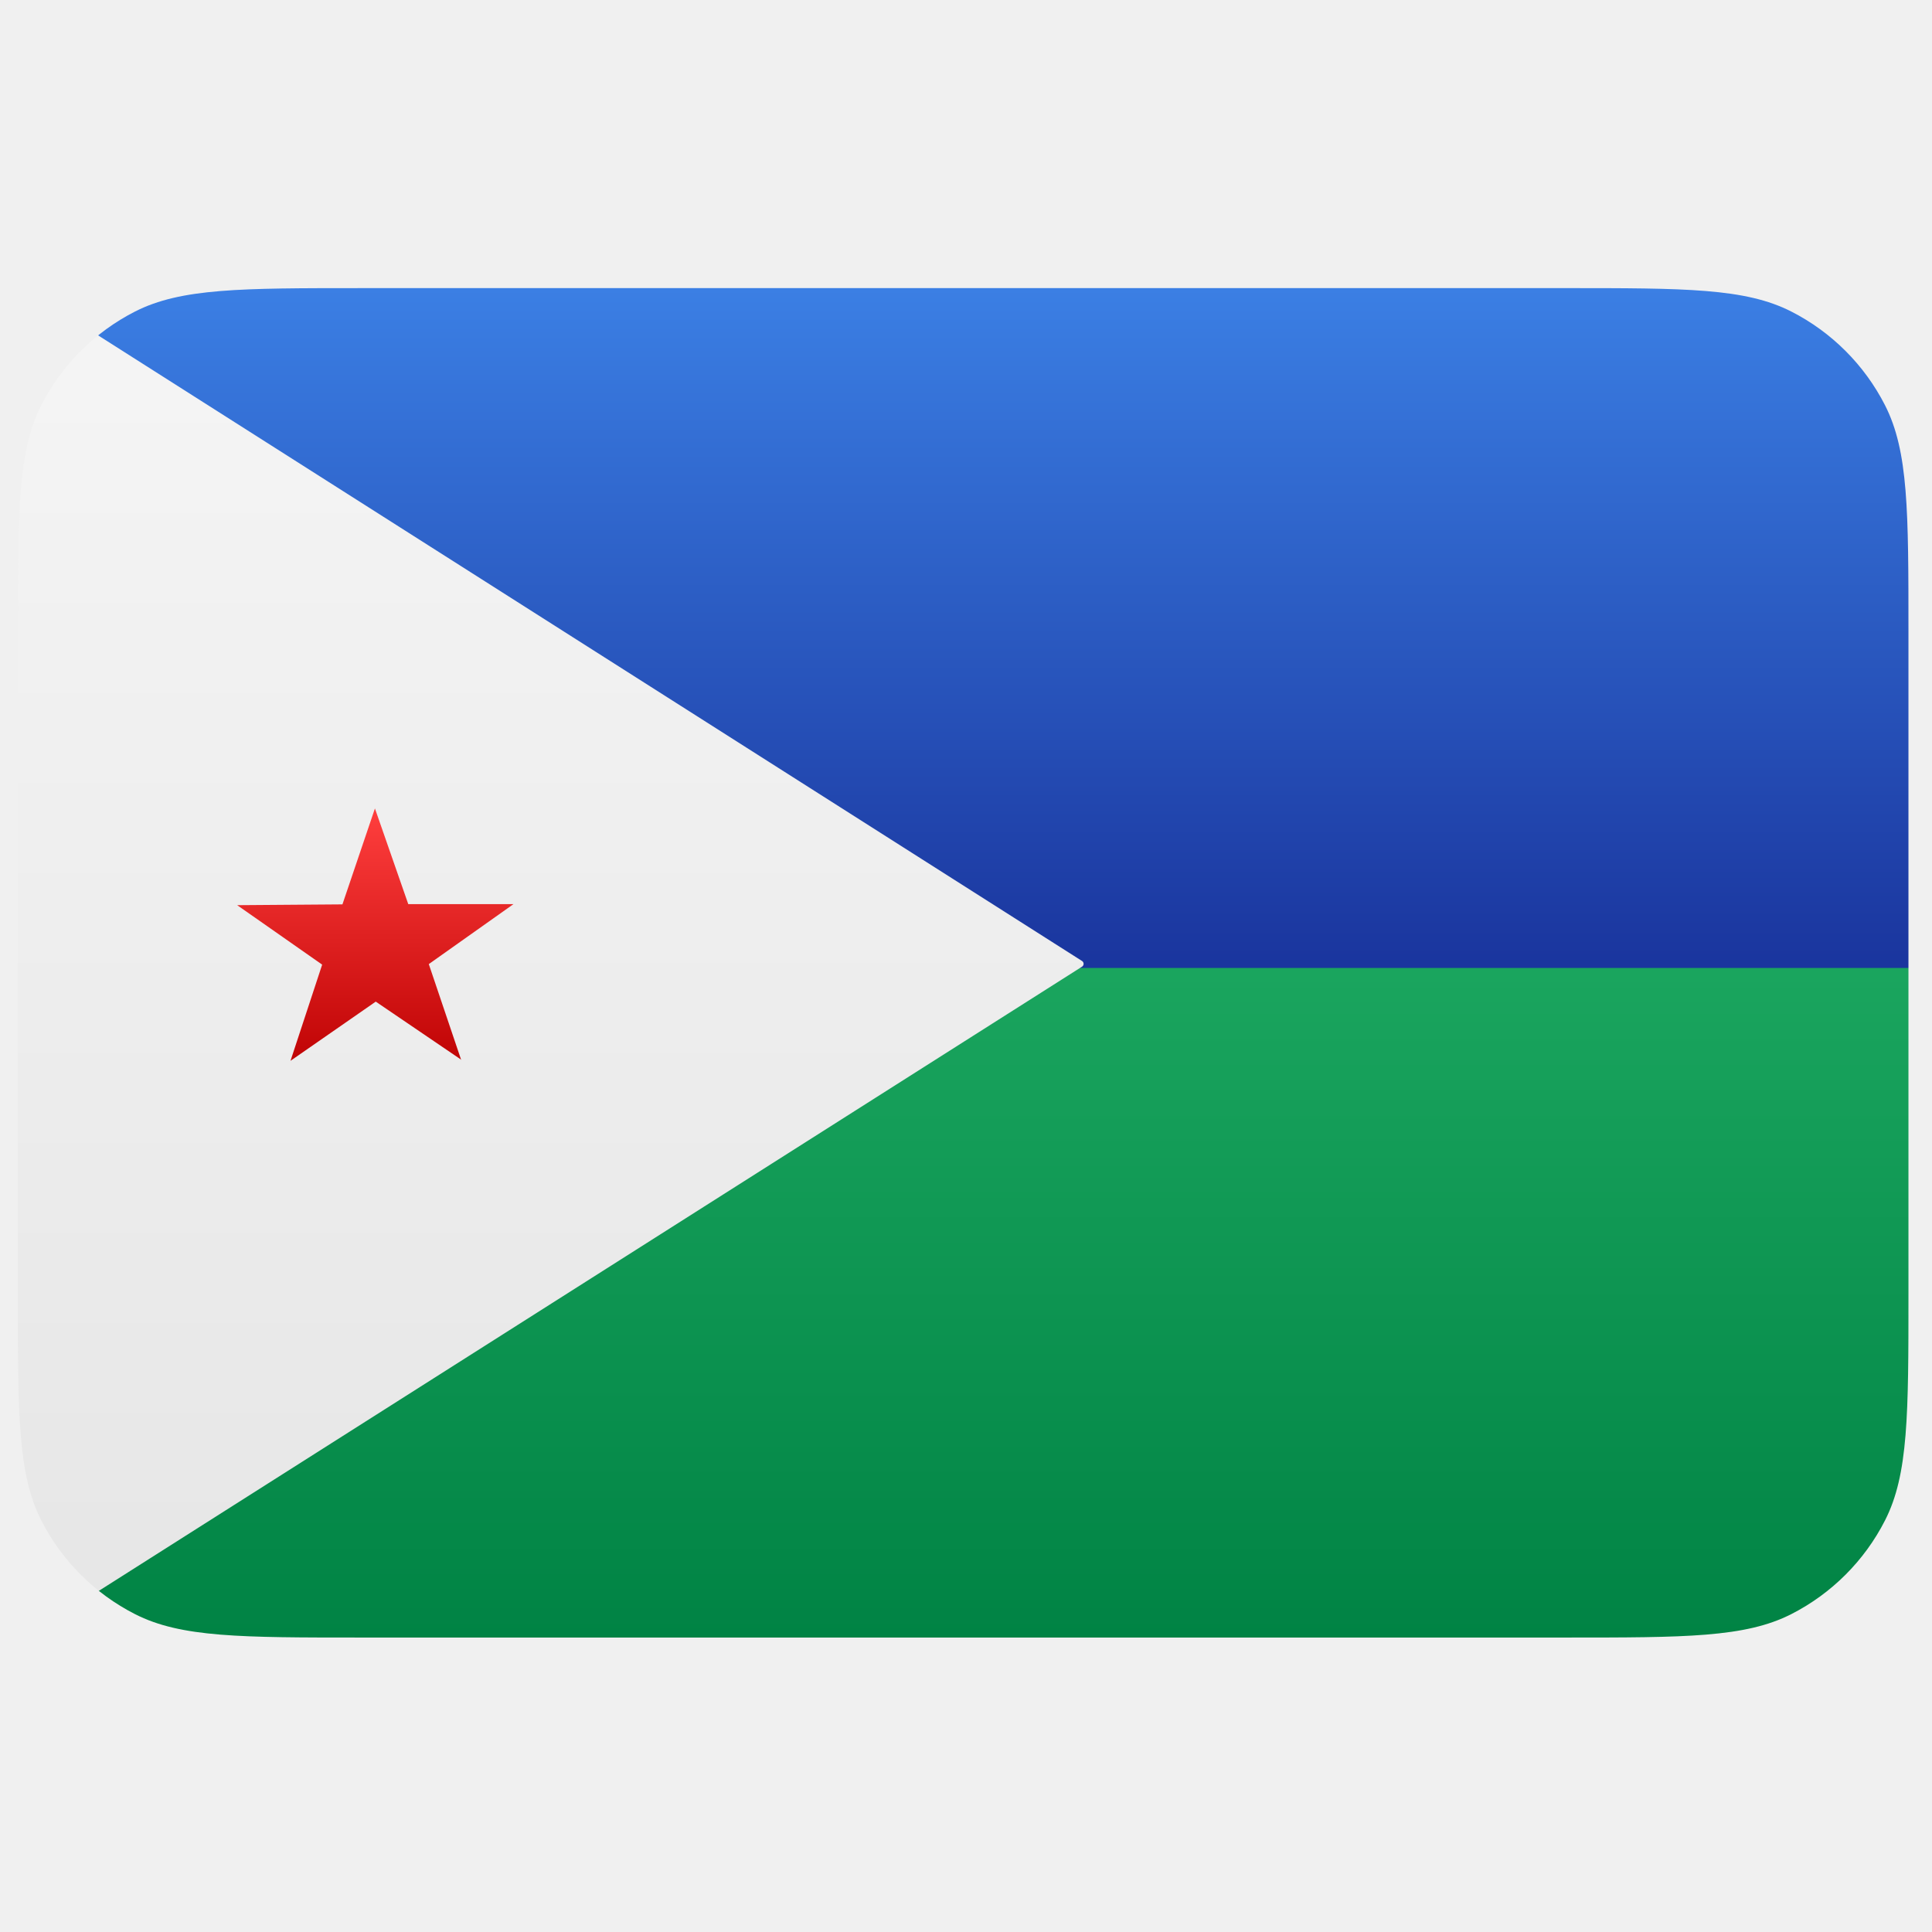
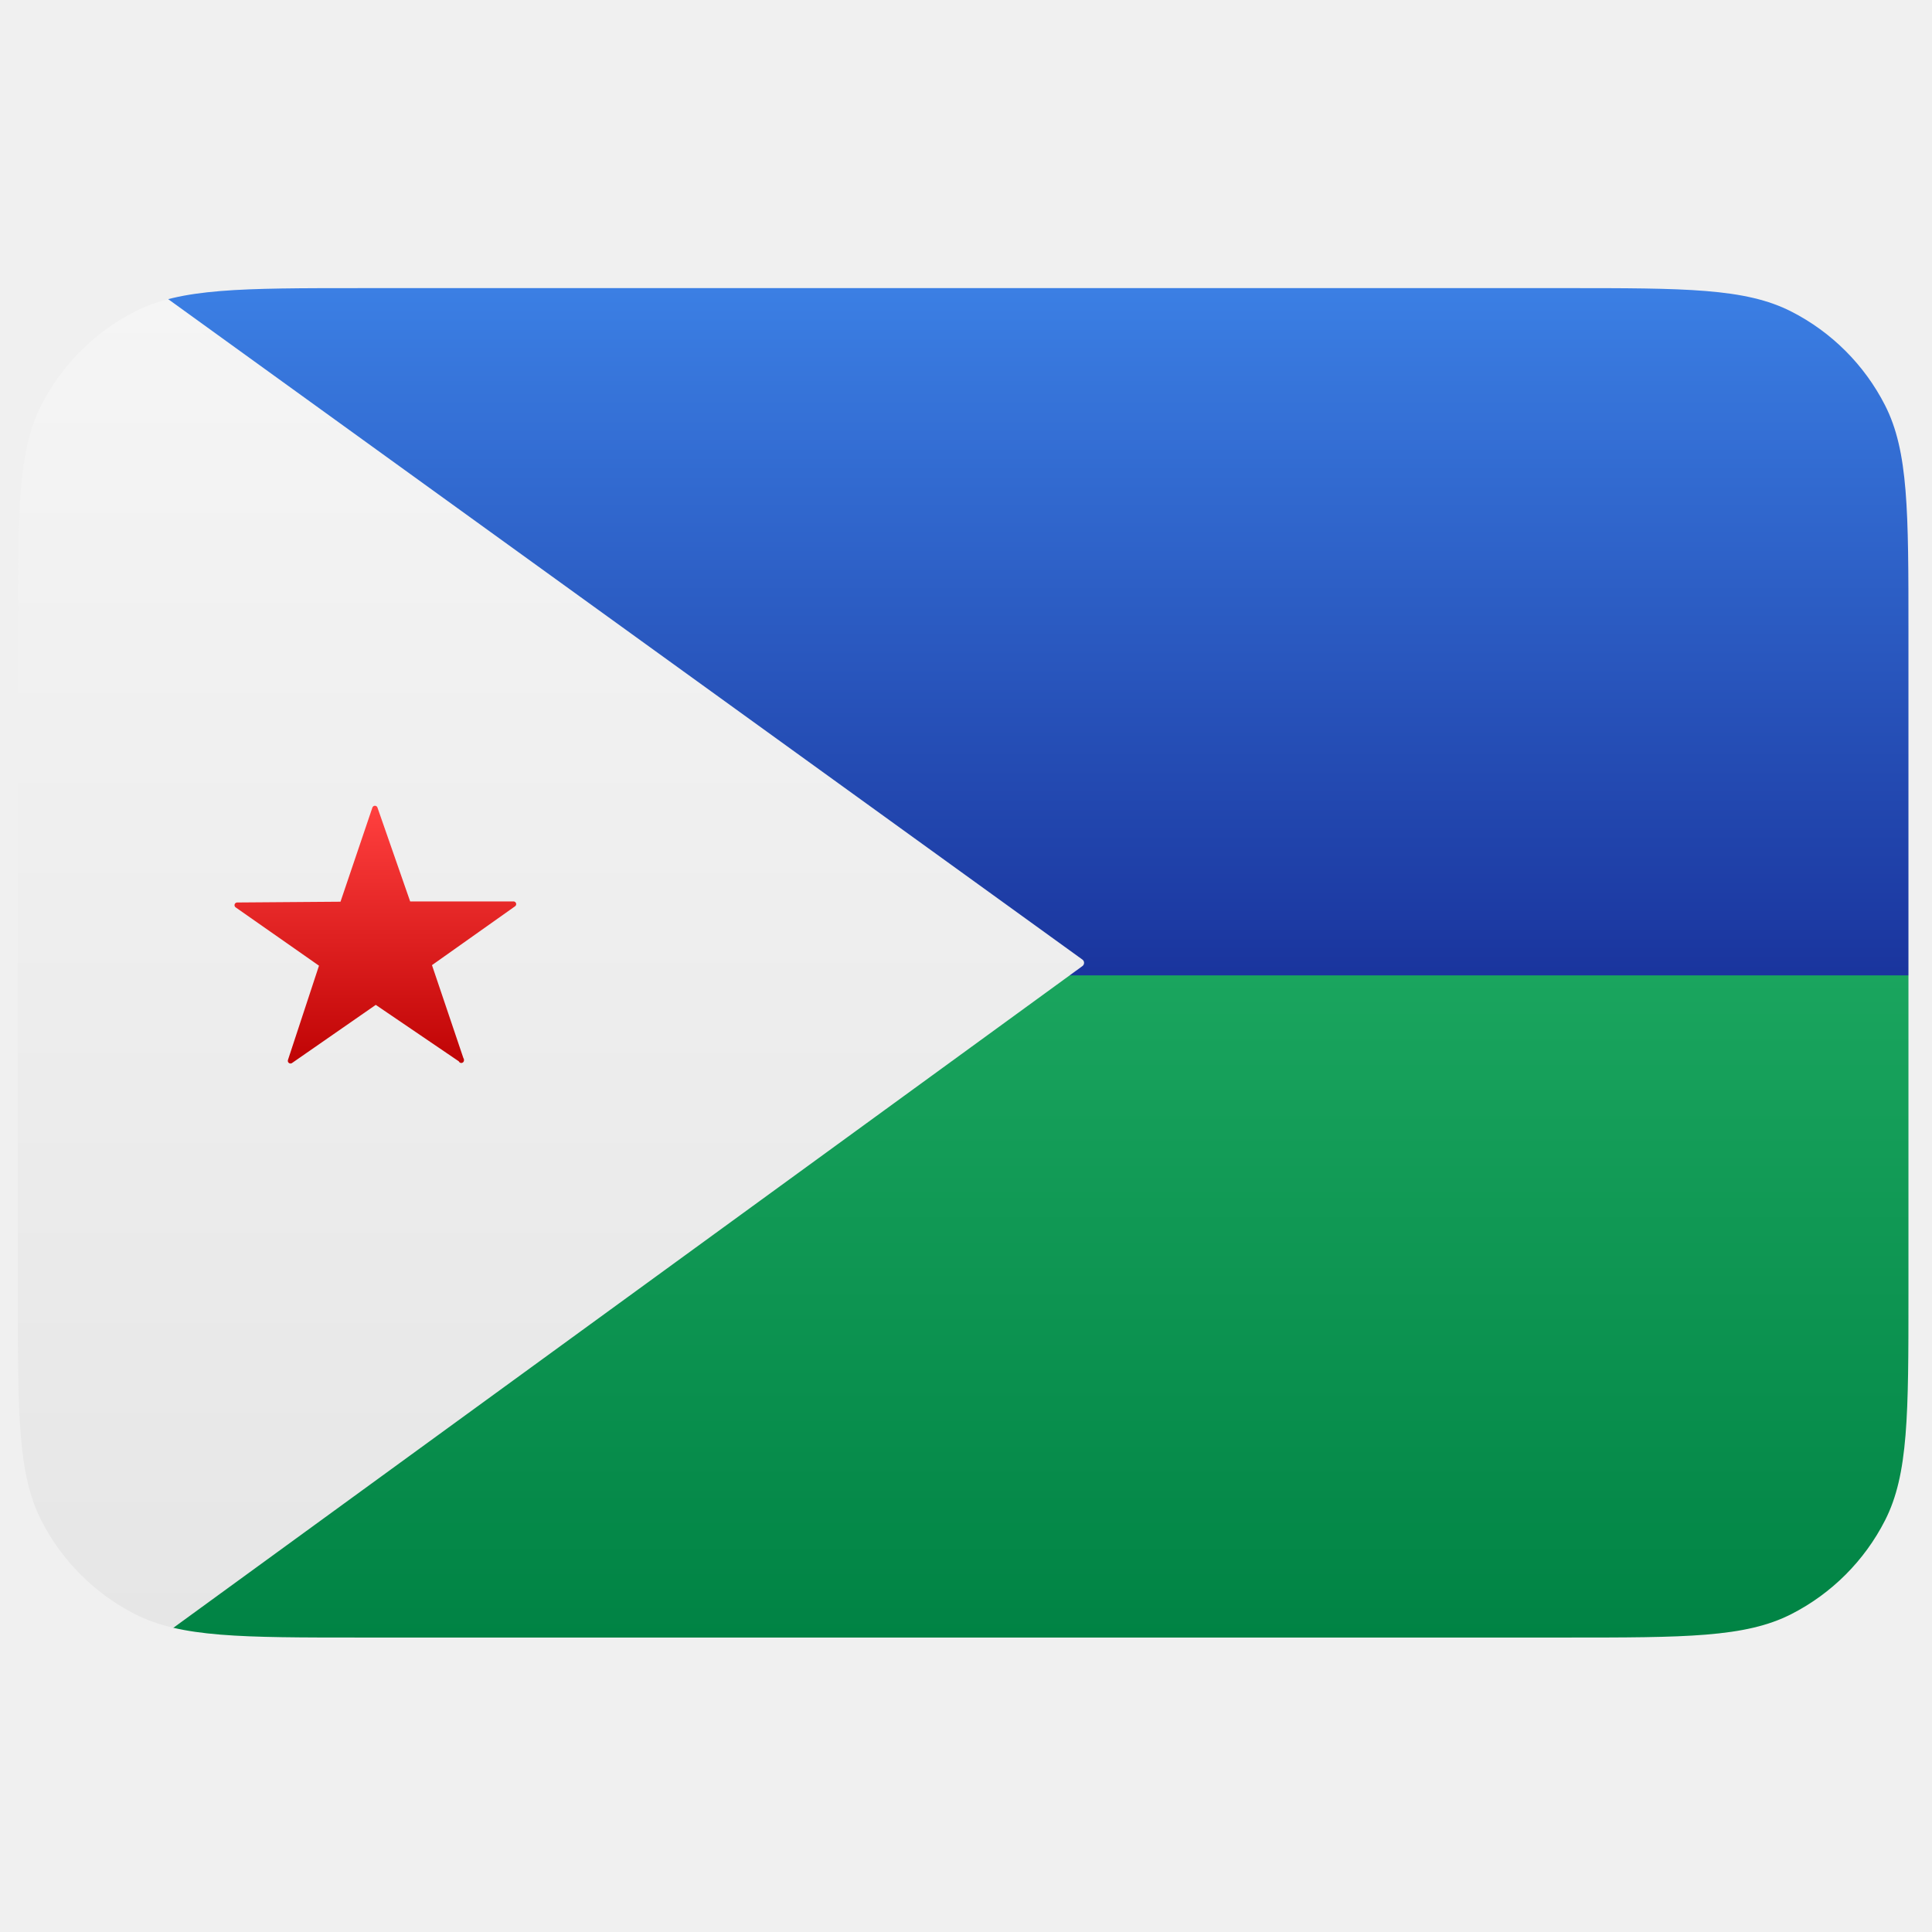
<svg xmlns="http://www.w3.org/2000/svg" viewBox="0 0 144 144" width="144" height="144">
  <defs>
    <mask id="dj-board" maskUnits="userSpaceOnUse" maskContentUnits="userSpaceOnUse" x="0" y="0" width="144" height="144" mask-type="alpha">
      <path d="M 116.645 21.474 c 8.961 0 13.441 0 16.864 1.744 a 16 16 0 0 1 6.992 6.992 c 1.744 3.423 1.744 7.903 1.744 16.864 L 142.245 96.453 c 0 8.961 0 13.441 -1.744 16.864 a 16 16 0 0 1 -6.992 6.992 c -3.423 1.744 -7.903 1.744 -16.864 1.744 L 26.929 122.053 c -8.961 0 -13.441 0 -16.864 -1.744 a 16 16 0 0 1 -6.992 -6.992 c -1.744 -3.423 -1.744 -7.903 -1.744 -16.864 L 1.329 47.075 c 0 -8.961 0 -13.441 1.744 -16.864 a 16 16 0 0 1 6.992 -6.992 c 3.423 -1.744 7.903 -1.744 16.864 -1.744 Z" fill="#FFFFFF" />
    </mask>
    <linearGradient id="dj-white" x1="72" y1="21.474" x2="72" y2="122.053" gradientUnits="userSpaceOnUse">
      <stop stop-color="#F5F5F5" />
      <stop offset="1" stop-color="#E6E6E6" />
    </linearGradient>
    <linearGradient id="dj-green" x1="72" y1="21.474" x2="72" y2="122.053" gradientUnits="userSpaceOnUse">
      <stop stop-color="#35C879" />
      <stop offset="1" stop-color="#008344" />
    </linearGradient>
-     <linearGradient id="dj-blue" x1="72" y1="21.474" x2="72" y2="71.898" gradientUnits="userSpaceOnUse">
+     <linearGradient id="dj-blue" x1="72" y1="21.474" x2="72" y2="72.4" gradientUnits="userSpaceOnUse">
      <stop stop-color="#3B7FE4" />
      <stop offset="1" stop-color="#1A359E" />
    </linearGradient>
    <linearGradient id="dj-red" x1="72" y1="60.257" x2="72" y2="79.067" gradientUnits="userSpaceOnUse">
      <stop stop-color="#FF3F3E" />
      <stop offset="1" stop-color="#C00405" />
    </linearGradient>
  </defs>
  <g mask="url(#dj-board)">
-     <path d="M1.329 21.474h140.916v100.578h-140.916Z" fill="url(#dj-white)" stroke="url(#dj-white)" stroke-width=".5" stroke-linejoin="round" />
-     <path d="M 1.307,21.474 l 158.953,0 l 0,100.846 L 1.307,122.321 z" fill="url(#dj-green)" fill-rule="evenodd" stroke="url(#dj-green)" stroke-width=".5" stroke-linejoin="round" />
-     <path d="M 1.307,21.474 l 158.953,0 l 0,50.423 L 1.307,71.898 z" fill="url(#dj-blue)" fill-rule="evenodd" stroke="url(#dj-blue)" stroke-width=".5" stroke-linejoin="round" />
-     <path d="m 1.307,21.474 l 79.208,50.364 L 1.307,122.124 z" fill="url(#dj-white)" fill-rule="evenodd" stroke="url(#dj-white)" stroke-width=".5" stroke-linejoin="round" />
-     <path d="M 34.381,78.988 L 28.006,74.655 l -6.354,4.412 L 24.012,71.898 l -6.333,-4.432 l 7.844,-0.059 l 2.422,-7.15 l 2.484,7.13 l 7.844,0 l -6.313,4.471 l 2.422,7.17 z" fill="url(#dj-red)" fill-rule="evenodd" />
+     <path d="M -5 10 h 165 v 124 h -165 Z" fill="url(#dj-green)" />
+     <path d="M -5 10 h 165 v 62.4 h -165 Z" fill="url(#dj-blue)" stroke="url(#dj-blue)" stroke-width="0.6" stroke-linejoin="round" />
+     <path d="M -5 10 L -5 134 L 80.5 71.764 Z" fill="url(#dj-white)" stroke="url(#dj-white)" stroke-width="0.6" stroke-linejoin="round" />
+     <path d="M 34.381,78.988 L 28.006,74.655 l -6.354,4.412 L 24.012,71.898 l -6.333,-4.432 l 7.844,-0.059 l 2.422,-7.15 l 2.484,7.13 l 7.844,0 l -6.313,4.471 l 2.422,7.17 z" fill="url(#dj-red)" fill-rule="evenodd" stroke="url(#dj-red)" stroke-width="0.4" stroke-linejoin="round" />
  </g>
</svg>
